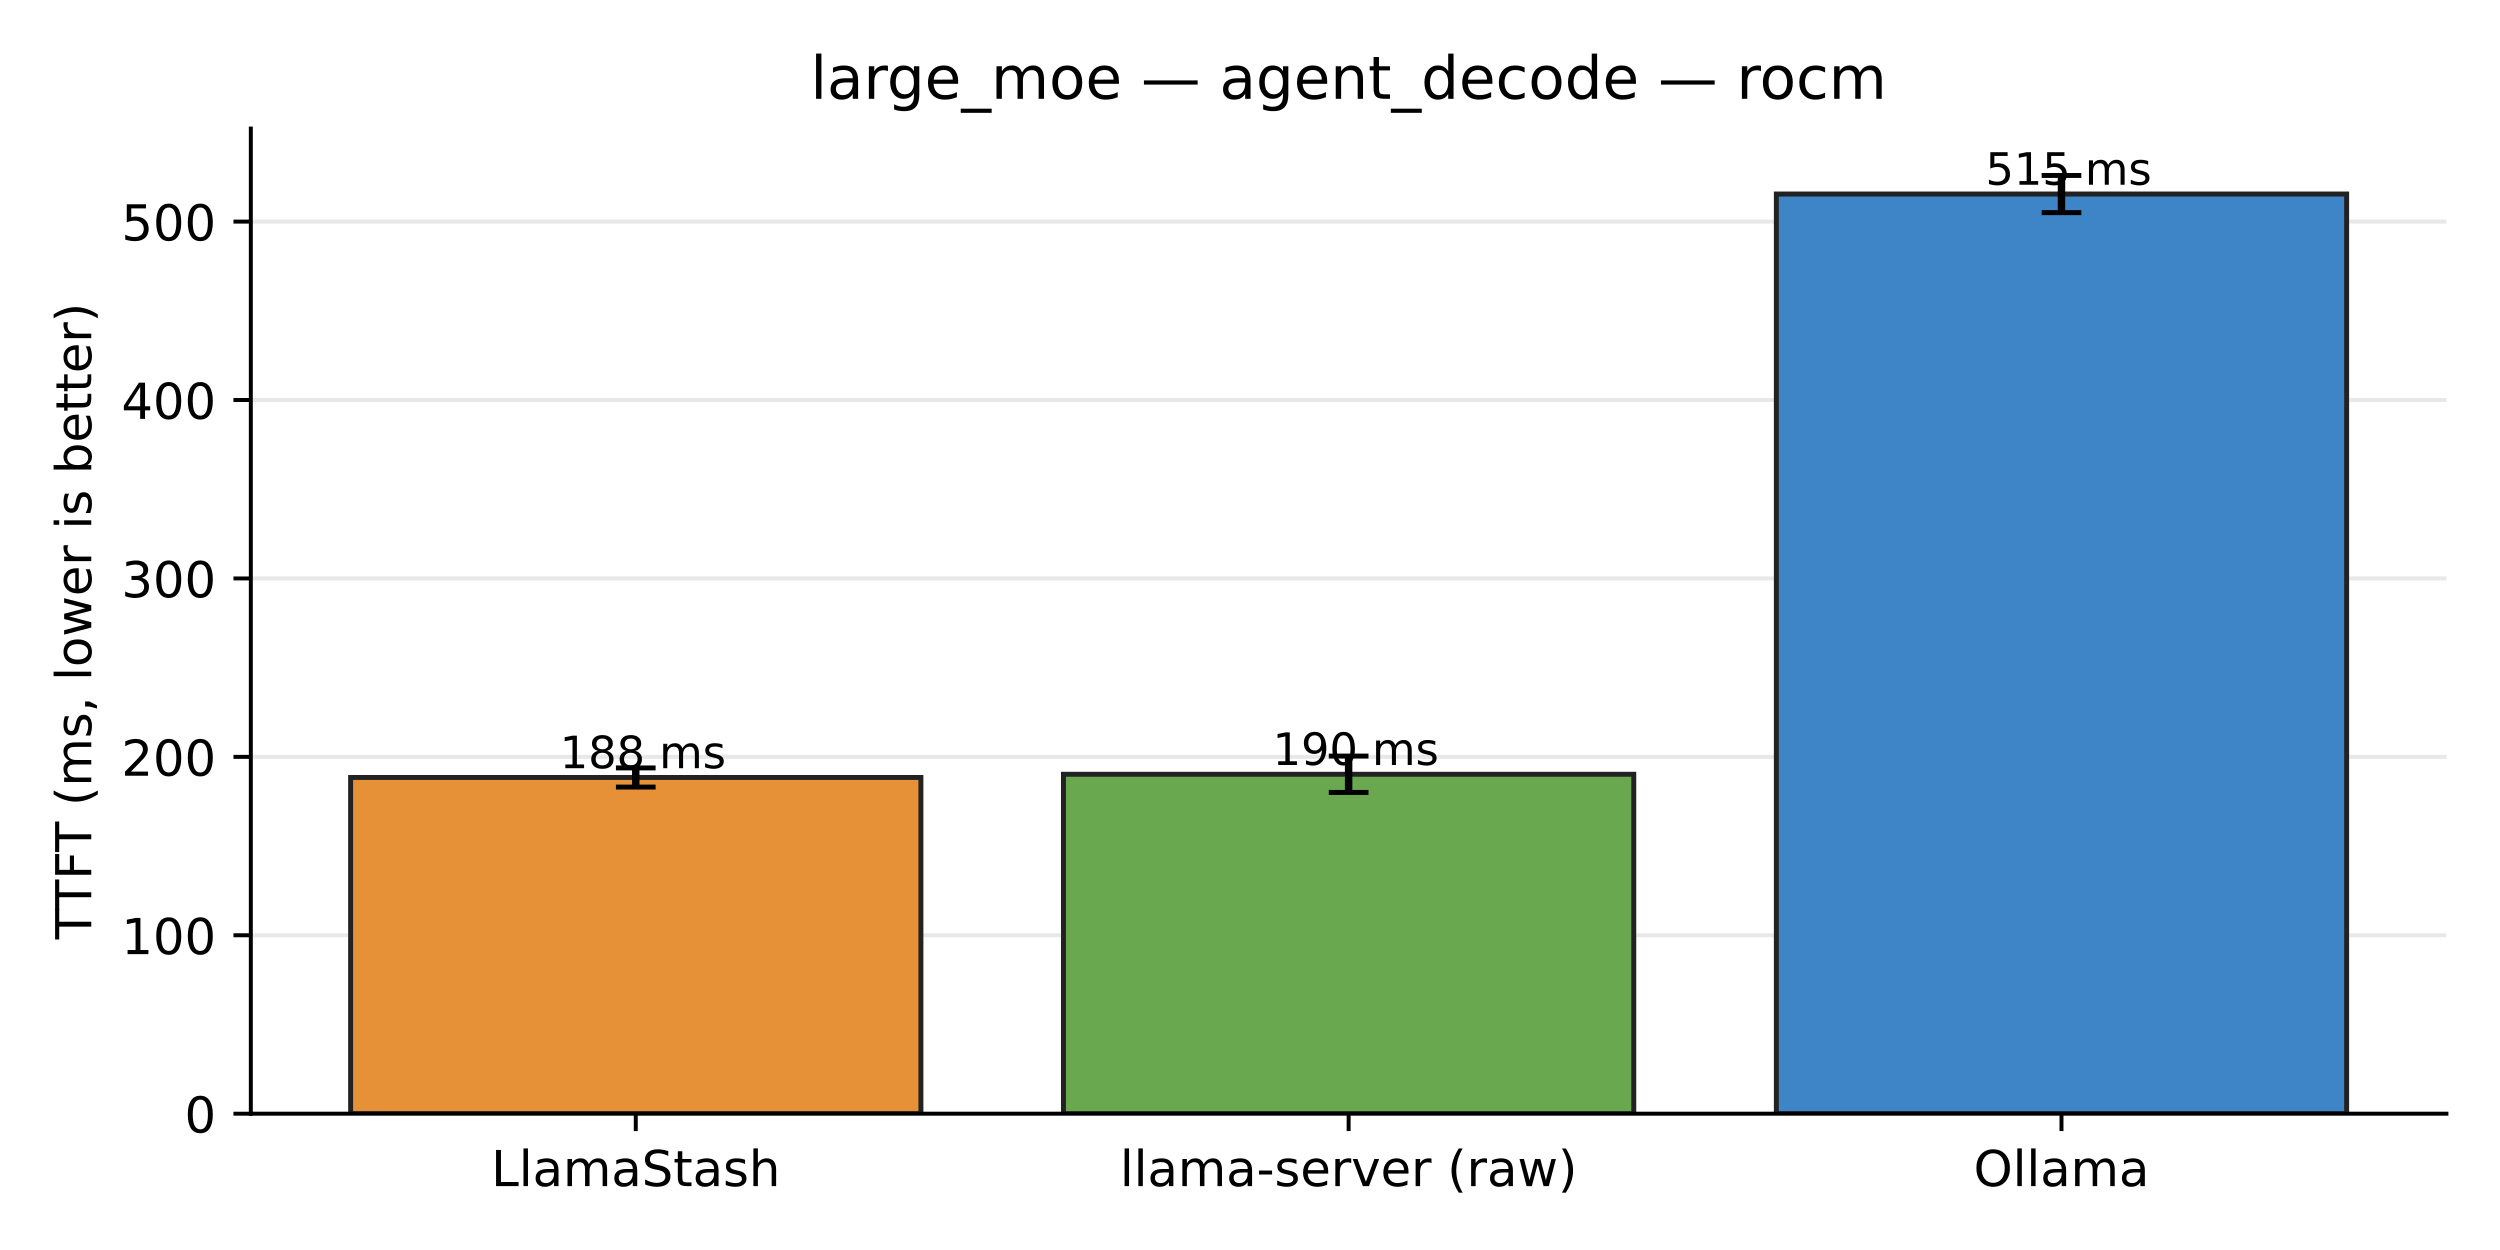
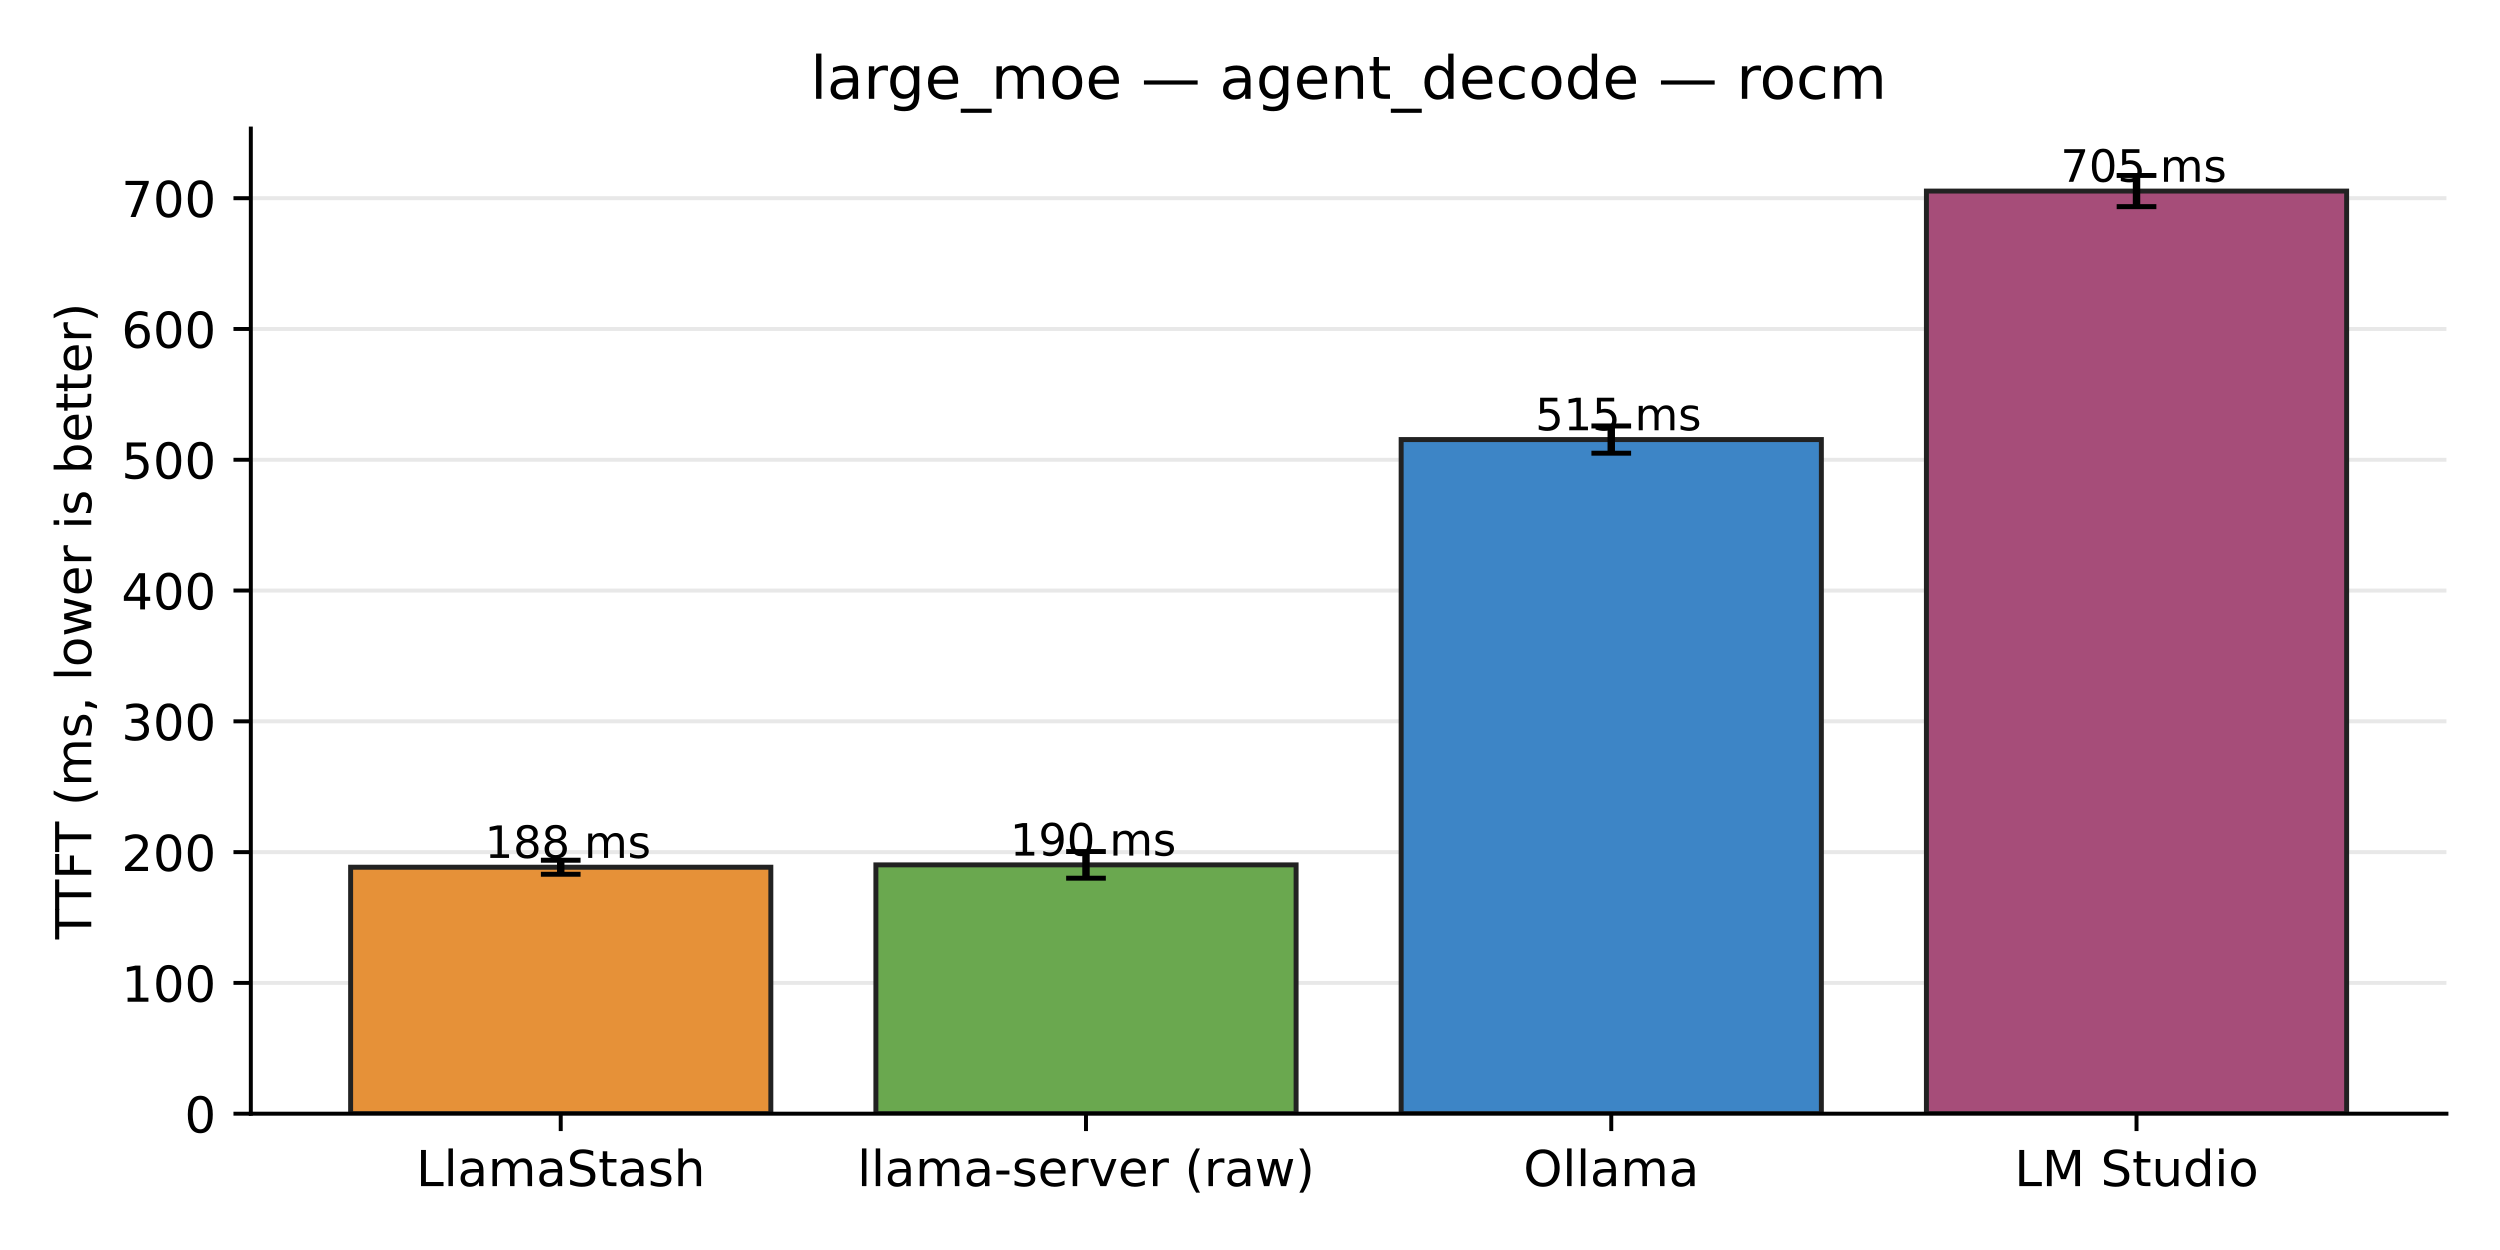
<svg xmlns="http://www.w3.org/2000/svg" xmlns:xlink="http://www.w3.org/1999/xlink" width="504pt" height="252pt" viewBox="0 0 504 252" version="1.1">
  <defs>
    <style type="text/css">*{stroke-linejoin: round; stroke-linecap: butt}</style>
  </defs>
  <g id="figure_1">
    <g id="patch_1">
      <path d="M 0 252  L 504 252  L 504 0  L 0 0  z " style="fill: #ffffff" />
    </g>
    <g id="axes_1">
      <g id="patch_2">
        <path d="M 50.566 224.522  L 493.2 224.522  L 493.2 25.918  L 50.566 25.918  z " style="fill: #ffffff" />
      </g>
      <g id="matplotlib.axis_1">
        <g id="xtick_1">
          <g id="line2d_1">
            <defs>
-               <path id="mee097cb147" d="M 0 0  L 0 3.5  " style="stroke: #000000; stroke-width: 0.8" />
+               <path id="m11daf7acbc" d="M 0 0  L 0 3.5  " style="stroke: #000000; stroke-width: 0.8" />
            </defs>
            <g>
-               <use xlink:href="#mee097cb147" x="128.17" y="224.522" style="stroke: #000000; stroke-width: 0.8" />
+               <use xlink:href="#m11daf7acbc" x="113.043" y="224.522" style="stroke: #000000; stroke-width: 0.8" />
            </g>
          </g>
          <g id="text_1">
-             <g transform="translate(99.02504 239.1203) scale(0.1 -0.1)">
+             <g transform="translate(83.89741 239.1203) scale(0.1 -0.1)">
              <defs>
                <path id="DejaVuSans-4c" d="M 628 4666  L 1259 4666  L 1259 531  L 3531 531  L 3531 0  L 628 0  L 628 4666  z " transform="scale(0.015625)" />
                <path id="DejaVuSans-6c" d="M 603 4863  L 1178 4863  L 1178 0  L 603 0  L 603 4863  z " transform="scale(0.015625)" />
                <path id="DejaVuSans-61" d="M 2194 1759  Q 1497 1759 1228 1600  Q 959 1441 959 1056  Q 959 750 1161 570  Q 1363 391 1709 391  Q 2188 391 2477 730  Q 2766 1069 2766 1631  L 2766 1759  L 2194 1759  z M 3341 1997  L 3341 0  L 2766 0  L 2766 531  Q 2569 213 2275 61  Q 1981 -91 1556 -91  Q 1019 -91 701 211  Q 384 513 384 1019  Q 384 1609 779 1909  Q 1175 2209 1959 2209  L 2766 2209  L 2766 2266  Q 2766 2663 2505 2880  Q 2244 3097 1772 3097  Q 1472 3097 1187 3025  Q 903 2953 641 2809  L 641 3341  Q 956 3463 1253 3523  Q 1550 3584 1831 3584  Q 2591 3584 2966 3190  Q 3341 2797 3341 1997  z " transform="scale(0.015625)" />
                <path id="DejaVuSans-6d" d="M 3328 2828  Q 3544 3216 3844 3400  Q 4144 3584 4550 3584  Q 5097 3584 5394 3201  Q 5691 2819 5691 2113  L 5691 0  L 5113 0  L 5113 2094  Q 5113 2597 4934 2840  Q 4756 3084 4391 3084  Q 3944 3084 3684 2787  Q 3425 2491 3425 1978  L 3425 0  L 2847 0  L 2847 2094  Q 2847 2600 2669 2842  Q 2491 3084 2119 3084  Q 1678 3084 1418 2786  Q 1159 2488 1159 1978  L 1159 0  L 581 0  L 581 3500  L 1159 3500  L 1159 2956  Q 1356 3278 1631 3431  Q 1906 3584 2284 3584  Q 2666 3584 2933 3390  Q 3200 3197 3328 2828  z " transform="scale(0.015625)" />
                <path id="DejaVuSans-53" d="M 3425 4513  L 3425 3897  Q 3066 4069 2747 4153  Q 2428 4238 2131 4238  Q 1616 4238 1336 4038  Q 1056 3838 1056 3469  Q 1056 3159 1242 3001  Q 1428 2844 1947 2747  L 2328 2669  Q 3034 2534 3370 2195  Q 3706 1856 3706 1288  Q 3706 609 3251 259  Q 2797 -91 1919 -91  Q 1588 -91 1214 -16  Q 841 59 441 206  L 441 856  Q 825 641 1194 531  Q 1563 422 1919 422  Q 2459 422 2753 634  Q 3047 847 3047 1241  Q 3047 1584 2836 1778  Q 2625 1972 2144 2069  L 1759 2144  Q 1053 2284 737 2584  Q 422 2884 422 3419  Q 422 4038 858 4394  Q 1294 4750 2059 4750  Q 2388 4750 2728 4690  Q 3069 4631 3425 4513  z " transform="scale(0.015625)" />
                <path id="DejaVuSans-74" d="M 1172 4494  L 1172 3500  L 2356 3500  L 2356 3053  L 1172 3053  L 1172 1153  Q 1172 725 1289 603  Q 1406 481 1766 481  L 2356 481  L 2356 0  L 1766 0  Q 1100 0 847 248  Q 594 497 594 1153  L 594 3053  L 172 3053  L 172 3500  L 594 3500  L 594 4494  L 1172 4494  z " transform="scale(0.015625)" />
                <path id="DejaVuSans-73" d="M 2834 3397  L 2834 2853  Q 2591 2978 2328 3040  Q 2066 3103 1784 3103  Q 1356 3103 1142 2972  Q 928 2841 928 2578  Q 928 2378 1081 2264  Q 1234 2150 1697 2047  L 1894 2003  Q 2506 1872 2764 1633  Q 3022 1394 3022 966  Q 3022 478 2636 193  Q 2250 -91 1575 -91  Q 1294 -91 989 -36  Q 684 19 347 128  L 347 722  Q 666 556 975 473  Q 1284 391 1588 391  Q 1994 391 2212 530  Q 2431 669 2431 922  Q 2431 1156 2273 1281  Q 2116 1406 1581 1522  L 1381 1569  Q 847 1681 609 1914  Q 372 2147 372 2553  Q 372 3047 722 3315  Q 1072 3584 1716 3584  Q 2034 3584 2315 3537  Q 2597 3491 2834 3397  z " transform="scale(0.015625)" />
                <path id="DejaVuSans-68" d="M 3513 2113  L 3513 0  L 2938 0  L 2938 2094  Q 2938 2591 2744 2837  Q 2550 3084 2163 3084  Q 1697 3084 1428 2787  Q 1159 2491 1159 1978  L 1159 0  L 581 0  L 581 4863  L 1159 4863  L 1159 2956  Q 1366 3272 1645 3428  Q 1925 3584 2291 3584  Q 2894 3584 3203 3211  Q 3513 2838 3513 2113  z " transform="scale(0.015625)" />
              </defs>
              <use xlink:href="#DejaVuSans-4c" />
              <use xlink:href="#DejaVuSans-6c" transform="translate(55.71289 0)" />
              <use xlink:href="#DejaVuSans-61" transform="translate(83.49609 0)" />
              <use xlink:href="#DejaVuSans-6d" transform="translate(144.7754 0)" />
              <use xlink:href="#DejaVuSans-61" transform="translate(242.1875 0)" />
              <use xlink:href="#DejaVuSans-53" transform="translate(303.4668 0)" />
              <use xlink:href="#DejaVuSans-74" transform="translate(366.9434 0)" />
              <use xlink:href="#DejaVuSans-61" transform="translate(406.1523 0)" />
              <use xlink:href="#DejaVuSans-73" transform="translate(467.4316 0)" />
              <use xlink:href="#DejaVuSans-68" transform="translate(519.5312 0)" />
            </g>
          </g>
        </g>
        <g id="xtick_2">
          <g id="line2d_2">
            <g>
-               <use xlink:href="#mee097cb147" x="271.883" y="224.522" style="stroke: #000000; stroke-width: 0.8" />
+               <use xlink:href="#m11daf7acbc" x="218.936" y="224.522" style="stroke: #000000; stroke-width: 0.8" />
            </g>
          </g>
          <g id="text_2">
-             <g transform="translate(225.775 239.1203) scale(0.1 -0.1)">
+             <g transform="translate(172.8283 239.1203) scale(0.1 -0.1)">
              <defs>
                <path id="DejaVuSans-2d" d="M 313 2009  L 1997 2009  L 1997 1497  L 313 1497  L 313 2009  z " transform="scale(0.015625)" />
                <path id="DejaVuSans-65" d="M 3597 1894  L 3597 1613  L 953 1613  Q 991 1019 1311 708  Q 1631 397 2203 397  Q 2534 397 2845 478  Q 3156 559 3463 722  L 3463 178  Q 3153 47 2828 -22  Q 2503 -91 2169 -91  Q 1331 -91 842 396  Q 353 884 353 1716  Q 353 2575 817 3079  Q 1281 3584 2069 3584  Q 2775 3584 3186 3129  Q 3597 2675 3597 1894  z M 3022 2063  Q 3016 2534 2758 2815  Q 2500 3097 2075 3097  Q 1594 3097 1305 2825  Q 1016 2553 972 2059  L 3022 2063  z " transform="scale(0.015625)" />
                <path id="DejaVuSans-72" d="M 2631 2963  Q 2534 3019 2420 3045  Q 2306 3072 2169 3072  Q 1681 3072 1420 2755  Q 1159 2438 1159 1844  L 1159 0  L 581 0  L 581 3500  L 1159 3500  L 1159 2956  Q 1341 3275 1631 3429  Q 1922 3584 2338 3584  Q 2397 3584 2469 3576  Q 2541 3569 2628 3553  L 2631 2963  z " transform="scale(0.015625)" />
                <path id="DejaVuSans-76" d="M 191 3500  L 800 3500  L 1894 563  L 2988 3500  L 3597 3500  L 2284 0  L 1503 0  L 191 3500  z " transform="scale(0.015625)" />
                <path id="DejaVuSans-20" transform="scale(0.015625)" />
                <path id="DejaVuSans-28" d="M 1984 4856  Q 1566 4138 1362 3434  Q 1159 2731 1159 2009  Q 1159 1288 1364 580  Q 1569 -128 1984 -844  L 1484 -844  Q 1016 -109 783 600  Q 550 1309 550 2009  Q 550 2706 781 3412  Q 1013 4119 1484 4856  L 1984 4856  z " transform="scale(0.015625)" />
                <path id="DejaVuSans-77" d="M 269 3500  L 844 3500  L 1563 769  L 2278 3500  L 2956 3500  L 3675 769  L 4391 3500  L 4966 3500  L 4050 0  L 3372 0  L 2619 2869  L 1863 0  L 1184 0  L 269 3500  z " transform="scale(0.015625)" />
                <path id="DejaVuSans-29" d="M 513 4856  L 1013 4856  Q 1481 4119 1714 3412  Q 1947 2706 1947 2009  Q 1947 1309 1714 600  Q 1481 -109 1013 -844  L 513 -844  Q 928 -128 1133 580  Q 1338 1288 1338 2009  Q 1338 2731 1133 3434  Q 928 4138 513 4856  z " transform="scale(0.015625)" />
              </defs>
              <use xlink:href="#DejaVuSans-6c" />
              <use xlink:href="#DejaVuSans-6c" transform="translate(27.7832 0)" />
              <use xlink:href="#DejaVuSans-61" transform="translate(55.56641 0)" />
              <use xlink:href="#DejaVuSans-6d" transform="translate(116.8457 0)" />
              <use xlink:href="#DejaVuSans-61" transform="translate(214.2578 0)" />
              <use xlink:href="#DejaVuSans-2d" transform="translate(275.5371 0)" />
              <use xlink:href="#DejaVuSans-73" transform="translate(311.6211 0)" />
              <use xlink:href="#DejaVuSans-65" transform="translate(363.7207 0)" />
              <use xlink:href="#DejaVuSans-72" transform="translate(425.2441 0)" />
              <use xlink:href="#DejaVuSans-76" transform="translate(466.3574 0)" />
              <use xlink:href="#DejaVuSans-65" transform="translate(525.5371 0)" />
              <use xlink:href="#DejaVuSans-72" transform="translate(587.0605 0)" />
              <use xlink:href="#DejaVuSans-20" transform="translate(628.1738 0)" />
              <use xlink:href="#DejaVuSans-28" transform="translate(659.9609 0)" />
              <use xlink:href="#DejaVuSans-72" transform="translate(698.9746 0)" />
              <use xlink:href="#DejaVuSans-61" transform="translate(740.0879 0)" />
              <use xlink:href="#DejaVuSans-77" transform="translate(801.3672 0)" />
              <use xlink:href="#DejaVuSans-29" transform="translate(883.1543 0)" />
            </g>
          </g>
        </g>
        <g id="xtick_3">
          <g id="line2d_3">
            <g>
-               <use xlink:href="#mee097cb147" x="415.595" y="224.522" style="stroke: #000000; stroke-width: 0.8" />
+               <use xlink:href="#m11daf7acbc" x="324.83" y="224.522" style="stroke: #000000; stroke-width: 0.8" />
            </g>
          </g>
          <g id="text_3">
-             <g transform="translate(397.8828 239.1203) scale(0.1 -0.1)">
+             <g transform="translate(307.117 239.1203) scale(0.1 -0.1)">
              <defs>
                <path id="DejaVuSans-4f" d="M 2522 4238  Q 1834 4238 1429 3725  Q 1025 3213 1025 2328  Q 1025 1447 1429 934  Q 1834 422 2522 422  Q 3209 422 3611 934  Q 4013 1447 4013 2328  Q 4013 3213 3611 3725  Q 3209 4238 2522 4238  z M 2522 4750  Q 3503 4750 4090 4092  Q 4678 3434 4678 2328  Q 4678 1225 4090 567  Q 3503 -91 2522 -91  Q 1538 -91 948 565  Q 359 1222 359 2328  Q 359 3434 948 4092  Q 1538 4750 2522 4750  z " transform="scale(0.015625)" />
              </defs>
              <use xlink:href="#DejaVuSans-4f" />
              <use xlink:href="#DejaVuSans-6c" transform="translate(78.71094 0)" />
              <use xlink:href="#DejaVuSans-6c" transform="translate(106.4941 0)" />
              <use xlink:href="#DejaVuSans-61" transform="translate(134.2773 0)" />
              <use xlink:href="#DejaVuSans-6d" transform="translate(195.5566 0)" />
              <use xlink:href="#DejaVuSans-61" transform="translate(292.9688 0)" />
            </g>
          </g>
        </g>
+         <g id="xtick_4">
+           <g id="line2d_4">
+             <g>
+               <use xlink:href="#m11daf7acbc" x="430.723" y="224.522" style="stroke: #000000; stroke-width: 0.8" />
+             </g>
+           </g>
+           <g id="text_4">
+             <g transform="translate(406.1081 239.1203) scale(0.1 -0.1)">
+               <defs>
+                 <path id="DejaVuSans-4d" d="M 628 4666  L 1569 4666  L 2759 1491  L 3956 4666  L 4897 4666  L 4897 0  L 4281 0  L 4281 4097  L 3078 897  L 2444 897  L 1241 4097  L 1241 0  L 628 0  L 628 4666  z " transform="scale(0.015625)" />
+                 <path id="DejaVuSans-75" d="M 544 1381  L 544 3500  L 1119 3500  L 1119 1403  Q 1119 906 1312 657  Q 1506 409 1894 409  Q 2359 409 2629 706  Q 2900 1003 2900 1516  L 2900 3500  L 3475 3500  L 3475 0  L 2900 0  L 2900 538  Q 2691 219 2414 64  Q 2138 -91 1772 -91  Q 1169 -91 856 284  Q 544 659 544 1381  z M 1991 3584  L 1991 3584  z " transform="scale(0.015625)" />
+                 <path id="DejaVuSans-64" d="M 2906 2969  L 2906 4863  L 3481 4863  L 3481 0  L 2906 0  L 2906 525  Q 2725 213 2448 61  Q 2172 -91 1784 -91  Q 1150 -91 751 415  Q 353 922 353 1747  Q 353 2572 751 3078  Q 1150 3584 1784 3584  Q 2172 3584 2448 3432  Q 2725 3281 2906 2969  z M 947 1747  Q 947 1113 1208 752  Q 1469 391 1925 391  Q 2381 391 2643 752  Q 2906 1113 2906 1747  Q 2906 2381 2643 2742  Q 2381 3103 1925 3103  Q 1469 3103 1208 2742  Q 947 2381 947 1747  z " transform="scale(0.015625)" />
+                 <path id="DejaVuSans-69" d="M 603 3500  L 1178 3500  L 1178 0  L 603 0  L 603 3500  z M 603 4863  L 1178 4863  L 1178 4134  L 603 4134  L 603 4863  z " transform="scale(0.015625)" />
+                 <path id="DejaVuSans-6f" d="M 1959 3097  Q 1497 3097 1228 2736  Q 959 2375 959 1747  Q 959 1119 1226 758  Q 1494 397 1959 397  Q 2419 397 2687 759  Q 2956 1122 2956 1747  Q 2956 2369 2687 2733  Q 2419 3097 1959 3097  z M 1959 3584  Q 2709 3584 3137 3096  Q 3566 2609 3566 1747  Q 3566 888 3137 398  Q 2709 -91 1959 -91  Q 1206 -91 779 398  Q 353 888 353 1747  Q 353 2609 779 3096  Q 1206 3584 1959 3584  z " transform="scale(0.015625)" />
+               </defs>
+               <use xlink:href="#DejaVuSans-4c" />
+               <use xlink:href="#DejaVuSans-4d" transform="translate(55.71289 0)" />
+               <use xlink:href="#DejaVuSans-20" transform="translate(141.9922 0)" />
+               <use xlink:href="#DejaVuSans-53" transform="translate(173.7793 0)" />
+               <use xlink:href="#DejaVuSans-74" transform="translate(237.2559 0)" />
+               <use xlink:href="#DejaVuSans-75" transform="translate(276.4648 0)" />
+               <use xlink:href="#DejaVuSans-64" transform="translate(339.8438 0)" />
+               <use xlink:href="#DejaVuSans-69" transform="translate(403.3203 0)" />
+               <use xlink:href="#DejaVuSans-6f" transform="translate(431.1035 0)" />
+             </g>
+           </g>
+         </g>
      </g>
      <g id="matplotlib.axis_2">
        <g id="ytick_1">
-           <g id="line2d_4">
-             <path d="M 50.566 224.522  L 493.2 224.522  " clip-path="url(#pe08815e772)" style="fill: none; stroke: #b0b0b0; stroke-opacity: 0.3; stroke-width: 0.8; stroke-linecap: square" />
-           </g>
          <g id="line2d_5">
+             <path d="M 50.566 224.522  L 493.2 224.522  " clip-path="url(#p1910b06240)" style="fill: none; stroke: #b0b0b0; stroke-opacity: 0.3; stroke-width: 0.8; stroke-linecap: square" />
+           </g>
+           <g id="line2d_6">
            <defs>
-               <path id="m9a924367df" d="M 0 0  L -3.5 0  " style="stroke: #000000; stroke-width: 0.8" />
+               <path id="m7312018220" d="M 0 0  L -3.5 0  " style="stroke: #000000; stroke-width: 0.8" />
            </defs>
            <g>
-               <use xlink:href="#m9a924367df" x="50.566" y="224.522" style="stroke: #000000; stroke-width: 0.8" />
-             </g>
-           </g>
-           <g id="text_4">
+               <use xlink:href="#m7312018220" x="50.566" y="224.522" style="stroke: #000000; stroke-width: 0.8" />
+             </g>
+           </g>
+           <g id="text_5">
            <g transform="translate(37.20312 228.3211) scale(0.1 -0.1)">
              <defs>
                <path id="DejaVuSans-30" d="M 2034 4250  Q 1547 4250 1301 3770  Q 1056 3291 1056 2328  Q 1056 1369 1301 889  Q 1547 409 2034 409  Q 2525 409 2770 889  Q 3016 1369 3016 2328  Q 3016 3291 2770 3770  Q 2525 4250 2034 4250  z M 2034 4750  Q 2819 4750 3233 4129  Q 3647 3509 3647 2328  Q 3647 1150 3233 529  Q 2819 -91 2034 -91  Q 1250 -91 836 529  Q 422 1150 422 2328  Q 422 3509 836 4129  Q 1250 4750 2034 4750  z " transform="scale(0.015625)" />
              </defs>
              <use xlink:href="#DejaVuSans-30" />
            </g>
          </g>
        </g>
        <g id="ytick_2">
-           <g id="line2d_6">
-             <path d="M 50.566 188.552  L 493.2 188.552  " clip-path="url(#pe08815e772)" style="fill: none; stroke: #b0b0b0; stroke-opacity: 0.3; stroke-width: 0.8; stroke-linecap: square" />
-           </g>
          <g id="line2d_7">
-             <g>
-               <use xlink:href="#m9a924367df" x="50.566" y="188.552" style="stroke: #000000; stroke-width: 0.8" />
-             </g>
-           </g>
-           <g id="text_5">
-             <g transform="translate(24.47812 192.3513) scale(0.1 -0.1)">
+             <path d="M 50.566 198.155  L 493.2 198.155  " clip-path="url(#p1910b06240)" style="fill: none; stroke: #b0b0b0; stroke-opacity: 0.3; stroke-width: 0.8; stroke-linecap: square" />
+           </g>
+           <g id="line2d_8">
+             <g>
+               <use xlink:href="#m7312018220" x="50.566" y="198.155" style="stroke: #000000; stroke-width: 0.8" />
+             </g>
+           </g>
+           <g id="text_6">
+             <g transform="translate(24.47812 201.9542) scale(0.1 -0.1)">
              <defs>
                <path id="DejaVuSans-31" d="M 794 531  L 1825 531  L 1825 4091  L 703 3866  L 703 4441  L 1819 4666  L 2450 4666  L 2450 531  L 3481 531  L 3481 0  L 794 0  L 794 531  z " transform="scale(0.015625)" />
              </defs>
              <use xlink:href="#DejaVuSans-31" />
              <use xlink:href="#DejaVuSans-30" transform="translate(63.62305 0)" />
              <use xlink:href="#DejaVuSans-30" transform="translate(127.2461 0)" />
            </g>
          </g>
        </g>
        <g id="ytick_3">
-           <g id="line2d_8">
-             <path d="M 50.566 152.582  L 493.2 152.582  " clip-path="url(#pe08815e772)" style="fill: none; stroke: #b0b0b0; stroke-opacity: 0.3; stroke-width: 0.8; stroke-linecap: square" />
-           </g>
          <g id="line2d_9">
-             <g>
-               <use xlink:href="#m9a924367df" x="50.566" y="152.582" style="stroke: #000000; stroke-width: 0.8" />
-             </g>
-           </g>
-           <g id="text_6">
-             <g transform="translate(24.47812 156.3815) scale(0.1 -0.1)">
+             <path d="M 50.566 171.788  L 493.2 171.788  " clip-path="url(#p1910b06240)" style="fill: none; stroke: #b0b0b0; stroke-opacity: 0.3; stroke-width: 0.8; stroke-linecap: square" />
+           </g>
+           <g id="line2d_10">
+             <g>
+               <use xlink:href="#m7312018220" x="50.566" y="171.788" style="stroke: #000000; stroke-width: 0.8" />
+             </g>
+           </g>
+           <g id="text_7">
+             <g transform="translate(24.47812 175.5874) scale(0.1 -0.1)">
              <defs>
                <path id="DejaVuSans-32" d="M 1228 531  L 3431 531  L 3431 0  L 469 0  L 469 531  Q 828 903 1448 1529  Q 2069 2156 2228 2338  Q 2531 2678 2651 2914  Q 2772 3150 2772 3378  Q 2772 3750 2511 3984  Q 2250 4219 1831 4219  Q 1534 4219 1204 4116  Q 875 4013 500 3803  L 500 4441  Q 881 4594 1212 4672  Q 1544 4750 1819 4750  Q 2544 4750 2975 4387  Q 3406 4025 3406 3419  Q 3406 3131 3298 2873  Q 3191 2616 2906 2266  Q 2828 2175 2409 1742  Q 1991 1309 1228 531  z " transform="scale(0.015625)" />
              </defs>
              <use xlink:href="#DejaVuSans-32" />
              <use xlink:href="#DejaVuSans-30" transform="translate(63.62305 0)" />
              <use xlink:href="#DejaVuSans-30" transform="translate(127.2461 0)" />
            </g>
          </g>
        </g>
        <g id="ytick_4">
-           <g id="line2d_10">
-             <path d="M 50.566 116.613  L 493.2 116.613  " clip-path="url(#pe08815e772)" style="fill: none; stroke: #b0b0b0; stroke-opacity: 0.3; stroke-width: 0.8; stroke-linecap: square" />
-           </g>
          <g id="line2d_11">
-             <g>
-               <use xlink:href="#m9a924367df" x="50.566" y="116.613" style="stroke: #000000; stroke-width: 0.8" />
-             </g>
-           </g>
-           <g id="text_7">
-             <g transform="translate(24.47812 120.4117) scale(0.1 -0.1)">
+             <path d="M 50.566 145.421  L 493.2 145.421  " clip-path="url(#p1910b06240)" style="fill: none; stroke: #b0b0b0; stroke-opacity: 0.3; stroke-width: 0.8; stroke-linecap: square" />
+           </g>
+           <g id="line2d_12">
+             <g>
+               <use xlink:href="#m7312018220" x="50.566" y="145.421" style="stroke: #000000; stroke-width: 0.8" />
+             </g>
+           </g>
+           <g id="text_8">
+             <g transform="translate(24.47812 149.2205) scale(0.1 -0.1)">
              <defs>
                <path id="DejaVuSans-33" d="M 2597 2516  Q 3050 2419 3304 2112  Q 3559 1806 3559 1356  Q 3559 666 3084 287  Q 2609 -91 1734 -91  Q 1441 -91 1130 -33  Q 819 25 488 141  L 488 750  Q 750 597 1062 519  Q 1375 441 1716 441  Q 2309 441 2620 675  Q 2931 909 2931 1356  Q 2931 1769 2642 2001  Q 2353 2234 1838 2234  L 1294 2234  L 1294 2753  L 1863 2753  Q 2328 2753 2575 2939  Q 2822 3125 2822 3475  Q 2822 3834 2567 4026  Q 2313 4219 1838 4219  Q 1578 4219 1281 4162  Q 984 4106 628 3988  L 628 4550  Q 988 4650 1302 4700  Q 1616 4750 1894 4750  Q 2613 4750 3031 4423  Q 3450 4097 3450 3541  Q 3450 3153 3228 2886  Q 3006 2619 2597 2516  z " transform="scale(0.015625)" />
              </defs>
              <use xlink:href="#DejaVuSans-33" />
              <use xlink:href="#DejaVuSans-30" transform="translate(63.62305 0)" />
              <use xlink:href="#DejaVuSans-30" transform="translate(127.2461 0)" />
            </g>
          </g>
        </g>
        <g id="ytick_5">
-           <g id="line2d_12">
-             <path d="M 50.566 80.643  L 493.2 80.643  " clip-path="url(#pe08815e772)" style="fill: none; stroke: #b0b0b0; stroke-opacity: 0.3; stroke-width: 0.8; stroke-linecap: square" />
-           </g>
          <g id="line2d_13">
-             <g>
-               <use xlink:href="#m9a924367df" x="50.566" y="80.643" style="stroke: #000000; stroke-width: 0.8" />
-             </g>
-           </g>
-           <g id="text_8">
-             <g transform="translate(24.47812 84.44193) scale(0.1 -0.1)">
+             <path d="M 50.566 119.054  L 493.2 119.054  " clip-path="url(#p1910b06240)" style="fill: none; stroke: #b0b0b0; stroke-opacity: 0.3; stroke-width: 0.8; stroke-linecap: square" />
+           </g>
+           <g id="line2d_14">
+             <g>
+               <use xlink:href="#m7312018220" x="50.566" y="119.054" style="stroke: #000000; stroke-width: 0.8" />
+             </g>
+           </g>
+           <g id="text_9">
+             <g transform="translate(24.47812 122.8537) scale(0.1 -0.1)">
              <defs>
                <path id="DejaVuSans-34" d="M 2419 4116  L 825 1625  L 2419 1625  L 2419 4116  z M 2253 4666  L 3047 4666  L 3047 1625  L 3713 1625  L 3713 1100  L 3047 1100  L 3047 0  L 2419 0  L 2419 1100  L 313 1100  L 313 1709  L 2253 4666  z " transform="scale(0.015625)" />
              </defs>
              <use xlink:href="#DejaVuSans-34" />
              <use xlink:href="#DejaVuSans-30" transform="translate(63.62305 0)" />
              <use xlink:href="#DejaVuSans-30" transform="translate(127.2461 0)" />
            </g>
          </g>
        </g>
        <g id="ytick_6">
-           <g id="line2d_14">
-             <path d="M 50.566 44.673  L 493.2 44.673  " clip-path="url(#pe08815e772)" style="fill: none; stroke: #b0b0b0; stroke-opacity: 0.3; stroke-width: 0.8; stroke-linecap: square" />
-           </g>
          <g id="line2d_15">
-             <g>
-               <use xlink:href="#m9a924367df" x="50.566" y="44.673" style="stroke: #000000; stroke-width: 0.8" />
-             </g>
-           </g>
-           <g id="text_9">
-             <g transform="translate(24.47812 48.47214) scale(0.1 -0.1)">
+             <path d="M 50.566 92.688  L 493.2 92.688  " clip-path="url(#p1910b06240)" style="fill: none; stroke: #b0b0b0; stroke-opacity: 0.3; stroke-width: 0.8; stroke-linecap: square" />
+           </g>
+           <g id="line2d_16">
+             <g>
+               <use xlink:href="#m7312018220" x="50.566" y="92.688" style="stroke: #000000; stroke-width: 0.8" />
+             </g>
+           </g>
+           <g id="text_10">
+             <g transform="translate(24.47812 96.48683) scale(0.1 -0.1)">
              <defs>
                <path id="DejaVuSans-35" d="M 691 4666  L 3169 4666  L 3169 4134  L 1269 4134  L 1269 2991  Q 1406 3038 1543 3061  Q 1681 3084 1819 3084  Q 2600 3084 3056 2656  Q 3513 2228 3513 1497  Q 3513 744 3044 326  Q 2575 -91 1722 -91  Q 1428 -91 1123 -41  Q 819 9 494 109  L 494 744  Q 775 591 1075 516  Q 1375 441 1709 441  Q 2250 441 2565 725  Q 2881 1009 2881 1497  Q 2881 1984 2565 2268  Q 2250 2553 1709 2553  Q 1456 2553 1204 2497  Q 953 2441 691 2322  L 691 4666  z " transform="scale(0.015625)" />
              </defs>
              <use xlink:href="#DejaVuSans-35" />
              <use xlink:href="#DejaVuSans-30" transform="translate(63.62305 0)" />
              <use xlink:href="#DejaVuSans-30" transform="translate(127.2461 0)" />
            </g>
          </g>
        </g>
-         <g id="text_10">
+         <g id="ytick_7">
+           <g id="line2d_17">
+             <path d="M 50.566 66.321  L 493.2 66.321  " clip-path="url(#p1910b06240)" style="fill: none; stroke: #b0b0b0; stroke-opacity: 0.3; stroke-width: 0.8; stroke-linecap: square" />
+           </g>
+           <g id="line2d_18">
+             <g>
+               <use xlink:href="#m7312018220" x="50.566" y="66.321" style="stroke: #000000; stroke-width: 0.8" />
+             </g>
+           </g>
+           <g id="text_11">
+             <g transform="translate(24.47812 70.11997) scale(0.1 -0.1)">
+               <defs>
+                 <path id="DejaVuSans-36" d="M 2113 2584  Q 1688 2584 1439 2293  Q 1191 2003 1191 1497  Q 1191 994 1439 701  Q 1688 409 2113 409  Q 2538 409 2786 701  Q 3034 994 3034 1497  Q 3034 2003 2786 2293  Q 2538 2584 2113 2584  z M 3366 4563  L 3366 3988  Q 3128 4100 2886 4159  Q 2644 4219 2406 4219  Q 1781 4219 1451 3797  Q 1122 3375 1075 2522  Q 1259 2794 1537 2939  Q 1816 3084 2150 3084  Q 2853 3084 3261 2657  Q 3669 2231 3669 1497  Q 3669 778 3244 343  Q 2819 -91 2113 -91  Q 1303 -91 875 529  Q 447 1150 447 2328  Q 447 3434 972 4092  Q 1497 4750 2381 4750  Q 2619 4750 2861 4703  Q 3103 4656 3366 4563  z " transform="scale(0.015625)" />
+               </defs>
+               <use xlink:href="#DejaVuSans-36" />
+               <use xlink:href="#DejaVuSans-30" transform="translate(63.62305 0)" />
+               <use xlink:href="#DejaVuSans-30" transform="translate(127.2461 0)" />
+             </g>
+           </g>
+         </g>
+         <g id="ytick_8">
+           <g id="line2d_19">
+             <path d="M 50.566 39.954  L 493.2 39.954  " clip-path="url(#p1910b06240)" style="fill: none; stroke: #b0b0b0; stroke-opacity: 0.3; stroke-width: 0.8; stroke-linecap: square" />
+           </g>
+           <g id="line2d_20">
+             <g>
+               <use xlink:href="#m7312018220" x="50.566" y="39.954" style="stroke: #000000; stroke-width: 0.8" />
+             </g>
+           </g>
+           <g id="text_12">
+             <g transform="translate(24.47812 43.75312) scale(0.1 -0.1)">
+               <defs>
+                 <path id="DejaVuSans-37" d="M 525 4666  L 3525 4666  L 3525 4397  L 1831 0  L 1172 0  L 2766 4134  L 525 4134  L 525 4666  z " transform="scale(0.015625)" />
+               </defs>
+               <use xlink:href="#DejaVuSans-37" />
+               <use xlink:href="#DejaVuSans-30" transform="translate(63.62305 0)" />
+               <use xlink:href="#DejaVuSans-30" transform="translate(127.2461 0)" />
+             </g>
+           </g>
+         </g>
+         <g id="text_13">
          <g transform="translate(18.39844 189.3708) rotate(-90) scale(0.1 -0.1)">
            <defs>
              <path id="DejaVuSans-54" d="M -19 4666  L 3928 4666  L 3928 4134  L 2272 4134  L 2272 0  L 1638 0  L 1638 4134  L -19 4134  L -19 4666  z " transform="scale(0.015625)" />
              <path id="DejaVuSans-46" d="M 628 4666  L 3309 4666  L 3309 4134  L 1259 4134  L 1259 2759  L 3109 2759  L 3109 2228  L 1259 2228  L 1259 0  L 628 0  L 628 4666  z " transform="scale(0.015625)" />
              <path id="DejaVuSans-2c" d="M 750 794  L 1409 794  L 1409 256  L 897 -744  L 494 -744  L 750 256  L 750 794  z " transform="scale(0.015625)" />
-               <path id="DejaVuSans-6f" d="M 1959 3097  Q 1497 3097 1228 2736  Q 959 2375 959 1747  Q 959 1119 1226 758  Q 1494 397 1959 397  Q 2419 397 2687 759  Q 2956 1122 2956 1747  Q 2956 2369 2687 2733  Q 2419 3097 1959 3097  z M 1959 3584  Q 2709 3584 3137 3096  Q 3566 2609 3566 1747  Q 3566 888 3137 398  Q 2709 -91 1959 -91  Q 1206 -91 779 398  Q 353 888 353 1747  Q 353 2609 779 3096  Q 1206 3584 1959 3584  z " transform="scale(0.015625)" />
-               <path id="DejaVuSans-69" d="M 603 3500  L 1178 3500  L 1178 0  L 603 0  L 603 3500  z M 603 4863  L 1178 4863  L 1178 4134  L 603 4134  L 603 4863  z " transform="scale(0.015625)" />
              <path id="DejaVuSans-62" d="M 3116 1747  Q 3116 2381 2855 2742  Q 2594 3103 2138 3103  Q 1681 3103 1420 2742  Q 1159 2381 1159 1747  Q 1159 1113 1420 752  Q 1681 391 2138 391  Q 2594 391 2855 752  Q 3116 1113 3116 1747  z M 1159 2969  Q 1341 3281 1617 3432  Q 1894 3584 2278 3584  Q 2916 3584 3314 3078  Q 3713 2572 3713 1747  Q 3713 922 3314 415  Q 2916 -91 2278 -91  Q 1894 -91 1617 61  Q 1341 213 1159 525  L 1159 0  L 581 0  L 581 4863  L 1159 4863  L 1159 2969  z " transform="scale(0.015625)" />
            </defs>
            <use xlink:href="#DejaVuSans-54" />
            <use xlink:href="#DejaVuSans-54" transform="translate(59.33398 0)" />
            <use xlink:href="#DejaVuSans-46" transform="translate(120.418 0)" />
            <use xlink:href="#DejaVuSans-54" transform="translate(176.1875 0)" />
            <use xlink:href="#DejaVuSans-20" transform="translate(237.2715 0)" />
            <use xlink:href="#DejaVuSans-28" transform="translate(269.0586 0)" />
            <use xlink:href="#DejaVuSans-6d" transform="translate(308.0723 0)" />
            <use xlink:href="#DejaVuSans-73" transform="translate(405.4844 0)" />
            <use xlink:href="#DejaVuSans-2c" transform="translate(457.584 0)" />
            <use xlink:href="#DejaVuSans-20" transform="translate(489.3711 0)" />
            <use xlink:href="#DejaVuSans-6c" transform="translate(521.1582 0)" />
            <use xlink:href="#DejaVuSans-6f" transform="translate(548.9414 0)" />
            <use xlink:href="#DejaVuSans-77" transform="translate(610.123 0)" />
            <use xlink:href="#DejaVuSans-65" transform="translate(691.9102 0)" />
            <use xlink:href="#DejaVuSans-72" transform="translate(753.4336 0)" />
            <use xlink:href="#DejaVuSans-20" transform="translate(794.5469 0)" />
            <use xlink:href="#DejaVuSans-69" transform="translate(826.334 0)" />
            <use xlink:href="#DejaVuSans-73" transform="translate(854.1172 0)" />
            <use xlink:href="#DejaVuSans-20" transform="translate(906.2168 0)" />
            <use xlink:href="#DejaVuSans-62" transform="translate(938.0039 0)" />
            <use xlink:href="#DejaVuSans-65" transform="translate(1001.48 0)" />
            <use xlink:href="#DejaVuSans-74" transform="translate(1063.004 0)" />
            <use xlink:href="#DejaVuSans-74" transform="translate(1102.213 0)" />
            <use xlink:href="#DejaVuSans-65" transform="translate(1141.422 0)" />
            <use xlink:href="#DejaVuSans-72" transform="translate(1202.945 0)" />
            <use xlink:href="#DejaVuSans-29" transform="translate(1244.059 0)" />
          </g>
        </g>
      </g>
      <g id="patch_3">
-         <path d="M 70.685 224.522  L 185.655 224.522  L 185.655 156.741  L 70.685 156.741  z " clip-path="url(#pe08815e772)" style="fill: #e69138; stroke: #222222; stroke-linejoin: miter" />
+         <path d="M 70.685 224.522  L 155.4 224.522  L 155.4 174.837  L 70.685 174.837  z " clip-path="url(#p1910b06240)" style="fill: #e69138; stroke: #222222; stroke-linejoin: miter" />
      </g>
      <g id="patch_4">
-         <path d="M 214.398 224.522  L 329.368 224.522  L 329.368 156.089  L 214.398 156.089  z " clip-path="url(#pe08815e772)" style="fill: #6aa84f; stroke: #222222; stroke-linejoin: miter" />
+         <path d="M 176.579 224.522  L 261.293 224.522  L 261.293 174.359  L 176.579 174.359  z " clip-path="url(#p1910b06240)" style="fill: #6aa84f; stroke: #222222; stroke-linejoin: miter" />
      </g>
      <g id="patch_5">
-         <path d="M 358.11 224.522  L 473.08 224.522  L 473.08 39.12  L 358.11 39.12  z " clip-path="url(#pe08815e772)" style="fill: #3d85c6; stroke: #222222; stroke-linejoin: miter" />
+         <path d="M 282.472 224.522  L 367.187 224.522  L 367.187 88.617  L 282.472 88.617  z " clip-path="url(#p1910b06240)" style="fill: #3d85c6; stroke: #222222; stroke-linejoin: miter" />
+       </g>
+       <g id="patch_6">
+         <path d="M 388.366 224.522  L 473.08 224.522  L 473.08 38.516  L 388.366 38.516  z " clip-path="url(#p1910b06240)" style="fill: #a64d79; stroke: #222222; stroke-linejoin: miter" />
      </g>
      <g id="LineCollection_1">
-         <path d="M 128.17 158.67  L 128.17 154.812  " clip-path="url(#pe08815e772)" style="fill: none; stroke: #000000; stroke-width: 1.5" />
-         <path d="M 271.883 159.753  L 271.883 152.426  " clip-path="url(#pe08815e772)" style="fill: none; stroke: #000000; stroke-width: 1.5" />
-         <path d="M 415.595 42.865  L 415.595 35.375  " clip-path="url(#pe08815e772)" style="fill: none; stroke: #000000; stroke-width: 1.5" />
-       </g>
-       <g id="line2d_16">
+         <path d="M 113.043 176.25  L 113.043 173.423  " clip-path="url(#p1910b06240)" style="fill: none; stroke: #000000; stroke-width: 1.5" />
+         <path d="M 218.936 177.044  L 218.936 171.673  " clip-path="url(#p1910b06240)" style="fill: none; stroke: #000000; stroke-width: 1.5" />
+         <path d="M 324.83 91.363  L 324.83 85.872  " clip-path="url(#p1910b06240)" style="fill: none; stroke: #000000; stroke-width: 1.5" />
+         <path d="M 430.723 41.657  L 430.723 35.375  " clip-path="url(#p1910b06240)" style="fill: none; stroke: #000000; stroke-width: 1.5" />
+       </g>
+       <g id="line2d_21">
        <defs>
-           <path id="m4f4309e1d2" d="M 4 0  L -4 -0  " style="stroke: #000000" />
+           <path id="m719c61eb42" d="M 4 0  L -4 -0  " style="stroke: #000000" />
        </defs>
-         <g clip-path="url(#pe08815e772)">
-           <use xlink:href="#m4f4309e1d2" x="128.17" y="158.67" style="fill: #1f77b4; stroke: #000000" />
-           <use xlink:href="#m4f4309e1d2" x="271.883" y="159.753" style="fill: #1f77b4; stroke: #000000" />
-           <use xlink:href="#m4f4309e1d2" x="415.595" y="42.865" style="fill: #1f77b4; stroke: #000000" />
-         </g>
-       </g>
-       <g id="line2d_17">
-         <g clip-path="url(#pe08815e772)">
-           <use xlink:href="#m4f4309e1d2" x="128.17" y="154.812" style="fill: #1f77b4; stroke: #000000" />
-           <use xlink:href="#m4f4309e1d2" x="271.883" y="152.426" style="fill: #1f77b4; stroke: #000000" />
-           <use xlink:href="#m4f4309e1d2" x="415.595" y="35.375" style="fill: #1f77b4; stroke: #000000" />
-         </g>
-       </g>
-       <g id="patch_6">
+         <g clip-path="url(#p1910b06240)">
+           <use xlink:href="#m719c61eb42" x="113.043" y="176.25" style="fill: #1f77b4; stroke: #000000" />
+           <use xlink:href="#m719c61eb42" x="218.936" y="177.044" style="fill: #1f77b4; stroke: #000000" />
+           <use xlink:href="#m719c61eb42" x="324.83" y="91.363" style="fill: #1f77b4; stroke: #000000" />
+           <use xlink:href="#m719c61eb42" x="430.723" y="41.657" style="fill: #1f77b4; stroke: #000000" />
+         </g>
+       </g>
+       <g id="line2d_22">
+         <g clip-path="url(#p1910b06240)">
+           <use xlink:href="#m719c61eb42" x="113.043" y="173.423" style="fill: #1f77b4; stroke: #000000" />
+           <use xlink:href="#m719c61eb42" x="218.936" y="171.673" style="fill: #1f77b4; stroke: #000000" />
+           <use xlink:href="#m719c61eb42" x="324.83" y="85.872" style="fill: #1f77b4; stroke: #000000" />
+           <use xlink:href="#m719c61eb42" x="430.723" y="35.375" style="fill: #1f77b4; stroke: #000000" />
+         </g>
+       </g>
+       <g id="patch_7">
        <path d="M 50.566 224.522  L 50.566 25.918  " style="fill: none; stroke: #000000; stroke-width: 0.8; stroke-linejoin: miter; stroke-linecap: square" />
      </g>
-       <g id="patch_7">
+       <g id="patch_8">
        <path d="M 50.566 224.522  L 493.2 224.522  " style="fill: none; stroke: #000000; stroke-width: 0.8; stroke-linejoin: miter; stroke-linecap: square" />
      </g>
-       <g id="text_11">
-         <g transform="translate(109.9932 154.8693) scale(0.09 -0.09)">
+       <g id="text_14">
+         <g transform="translate(94.86554 172.9649) scale(0.09 -0.09)">
          <defs>
            <path id="DejaVuSans-38" d="M 2034 2216  Q 1584 2216 1326 1975  Q 1069 1734 1069 1313  Q 1069 891 1326 650  Q 1584 409 2034 409  Q 2484 409 2743 651  Q 3003 894 3003 1313  Q 3003 1734 2745 1975  Q 2488 2216 2034 2216  z M 1403 2484  Q 997 2584 770 2862  Q 544 3141 544 3541  Q 544 4100 942 4425  Q 1341 4750 2034 4750  Q 2731 4750 3128 4425  Q 3525 4100 3525 3541  Q 3525 3141 3298 2862  Q 3072 2584 2669 2484  Q 3125 2378 3379 2068  Q 3634 1759 3634 1313  Q 3634 634 3220 271  Q 2806 -91 2034 -91  Q 1263 -91 848 271  Q 434 634 434 1313  Q 434 1759 690 2068  Q 947 2378 1403 2484  z M 1172 3481  Q 1172 3119 1398 2916  Q 1625 2713 2034 2713  Q 2441 2713 2670 2916  Q 2900 3119 2900 3481  Q 2900 3844 2670 4047  Q 2441 4250 2034 4250  Q 1625 4250 1398 4047  Q 1172 3844 1172 3481  z " transform="scale(0.015625)" />
          </defs>
          <use xlink:href="#DejaVuSans-20" />
          <use xlink:href="#DejaVuSans-31" transform="translate(31.78711 0)" />
          <use xlink:href="#DejaVuSans-38" transform="translate(95.41016 0)" />
          <use xlink:href="#DejaVuSans-38" transform="translate(159.0332 0)" />
          <use xlink:href="#DejaVuSans-20" transform="translate(222.6562 0)" />
          <use xlink:href="#DejaVuSans-6d" transform="translate(254.4434 0)" />
          <use xlink:href="#DejaVuSans-73" transform="translate(351.8555 0)" />
        </g>
      </g>
-       <g id="text_12">
-         <g transform="translate(253.7056 154.2175) scale(0.09 -0.09)">
+       <g id="text_15">
+         <g transform="translate(200.7589 172.4871) scale(0.09 -0.09)">
          <defs>
            <path id="DejaVuSans-39" d="M 703 97  L 703 672  Q 941 559 1184 500  Q 1428 441 1663 441  Q 2288 441 2617 861  Q 2947 1281 2994 2138  Q 2813 1869 2534 1725  Q 2256 1581 1919 1581  Q 1219 1581 811 2004  Q 403 2428 403 3163  Q 403 3881 828 4315  Q 1253 4750 1959 4750  Q 2769 4750 3195 4129  Q 3622 3509 3622 2328  Q 3622 1225 3098 567  Q 2575 -91 1691 -91  Q 1453 -91 1209 -44  Q 966 3 703 97  z M 1959 2075  Q 2384 2075 2632 2365  Q 2881 2656 2881 3163  Q 2881 3666 2632 3958  Q 2384 4250 1959 4250  Q 1534 4250 1286 3958  Q 1038 3666 1038 3163  Q 1038 2656 1286 2365  Q 1534 2075 1959 2075  z " transform="scale(0.015625)" />
          </defs>
          <use xlink:href="#DejaVuSans-20" />
          <use xlink:href="#DejaVuSans-31" transform="translate(31.78711 0)" />
          <use xlink:href="#DejaVuSans-39" transform="translate(95.41016 0)" />
          <use xlink:href="#DejaVuSans-30" transform="translate(159.0332 0)" />
          <use xlink:href="#DejaVuSans-20" transform="translate(222.6562 0)" />
          <use xlink:href="#DejaVuSans-6d" transform="translate(254.4434 0)" />
          <use xlink:href="#DejaVuSans-73" transform="translate(351.8555 0)" />
        </g>
      </g>
-       <g id="text_13">
-         <g transform="translate(397.4181 37.24869) scale(0.09 -0.09)">
+       <g id="text_16">
+         <g transform="translate(306.6523 86.74574) scale(0.09 -0.09)">
          <use xlink:href="#DejaVuSans-20" />
          <use xlink:href="#DejaVuSans-35" transform="translate(31.78711 0)" />
          <use xlink:href="#DejaVuSans-31" transform="translate(95.41016 0)" />
          <use xlink:href="#DejaVuSans-35" transform="translate(159.0332 0)" />
          <use xlink:href="#DejaVuSans-20" transform="translate(222.6562 0)" />
          <use xlink:href="#DejaVuSans-6d" transform="translate(254.4434 0)" />
          <use xlink:href="#DejaVuSans-73" transform="translate(351.8555 0)" />
        </g>
      </g>
-       <g id="text_14">
+       <g id="text_17">
+         <g transform="translate(412.5457 36.64437) scale(0.09 -0.09)">
+           <use xlink:href="#DejaVuSans-20" />
+           <use xlink:href="#DejaVuSans-37" transform="translate(31.78711 0)" />
+           <use xlink:href="#DejaVuSans-30" transform="translate(95.41016 0)" />
+           <use xlink:href="#DejaVuSans-35" transform="translate(159.0332 0)" />
+           <use xlink:href="#DejaVuSans-20" transform="translate(222.6562 0)" />
+           <use xlink:href="#DejaVuSans-6d" transform="translate(254.4434 0)" />
+           <use xlink:href="#DejaVuSans-73" transform="translate(351.8555 0)" />
+         </g>
+       </g>
+       <g id="text_18">
        <g transform="translate(163.3906 19.91812) scale(0.12 -0.12)">
          <defs>
            <path id="DejaVuSans-67" d="M 2906 1791  Q 2906 2416 2648 2759  Q 2391 3103 1925 3103  Q 1463 3103 1205 2759  Q 947 2416 947 1791  Q 947 1169 1205 825  Q 1463 481 1925 481  Q 2391 481 2648 825  Q 2906 1169 2906 1791  z M 3481 434  Q 3481 -459 3084 -895  Q 2688 -1331 1869 -1331  Q 1566 -1331 1297 -1286  Q 1028 -1241 775 -1147  L 775 -588  Q 1028 -725 1275 -790  Q 1522 -856 1778 -856  Q 2344 -856 2625 -561  Q 2906 -266 2906 331  L 2906 616  Q 2728 306 2450 153  Q 2172 0 1784 0  Q 1141 0 747 490  Q 353 981 353 1791  Q 353 2603 747 3093  Q 1141 3584 1784 3584  Q 2172 3584 2450 3431  Q 2728 3278 2906 2969  L 2906 3500  L 3481 3500  L 3481 434  z " transform="scale(0.015625)" />
            <path id="DejaVuSans-5f" d="M 3263 -1063  L 3263 -1509  L -63 -1509  L -63 -1063  L 3263 -1063  z " transform="scale(0.015625)" />
            <path id="DejaVuSans-2014" d="M 313 1978  L 6088 1978  L 6088 1528  L 313 1528  L 313 1978  z " transform="scale(0.015625)" />
            <path id="DejaVuSans-6e" d="M 3513 2113  L 3513 0  L 2938 0  L 2938 2094  Q 2938 2591 2744 2837  Q 2550 3084 2163 3084  Q 1697 3084 1428 2787  Q 1159 2491 1159 1978  L 1159 0  L 581 0  L 581 3500  L 1159 3500  L 1159 2956  Q 1366 3272 1645 3428  Q 1925 3584 2291 3584  Q 2894 3584 3203 3211  Q 3513 2838 3513 2113  z " transform="scale(0.015625)" />
-             <path id="DejaVuSans-64" d="M 2906 2969  L 2906 4863  L 3481 4863  L 3481 0  L 2906 0  L 2906 525  Q 2725 213 2448 61  Q 2172 -91 1784 -91  Q 1150 -91 751 415  Q 353 922 353 1747  Q 353 2572 751 3078  Q 1150 3584 1784 3584  Q 2172 3584 2448 3432  Q 2725 3281 2906 2969  z M 947 1747  Q 947 1113 1208 752  Q 1469 391 1925 391  Q 2381 391 2643 752  Q 2906 1113 2906 1747  Q 2906 2381 2643 2742  Q 2381 3103 1925 3103  Q 1469 3103 1208 2742  Q 947 2381 947 1747  z " transform="scale(0.015625)" />
            <path id="DejaVuSans-63" d="M 3122 3366  L 3122 2828  Q 2878 2963 2633 3030  Q 2388 3097 2138 3097  Q 1578 3097 1268 2742  Q 959 2388 959 1747  Q 959 1106 1268 751  Q 1578 397 2138 397  Q 2388 397 2633 464  Q 2878 531 3122 666  L 3122 134  Q 2881 22 2623 -34  Q 2366 -91 2075 -91  Q 1284 -91 818 406  Q 353 903 353 1747  Q 353 2603 823 3093  Q 1294 3584 2113 3584  Q 2378 3584 2631 3529  Q 2884 3475 3122 3366  z " transform="scale(0.015625)" />
          </defs>
          <use xlink:href="#DejaVuSans-6c" />
          <use xlink:href="#DejaVuSans-61" transform="translate(27.7832 0)" />
          <use xlink:href="#DejaVuSans-72" transform="translate(89.0625 0)" />
          <use xlink:href="#DejaVuSans-67" transform="translate(128.4258 0)" />
          <use xlink:href="#DejaVuSans-65" transform="translate(191.9023 0)" />
          <use xlink:href="#DejaVuSans-5f" transform="translate(253.4258 0)" />
          <use xlink:href="#DejaVuSans-6d" transform="translate(303.4258 0)" />
          <use xlink:href="#DejaVuSans-6f" transform="translate(400.8379 0)" />
          <use xlink:href="#DejaVuSans-65" transform="translate(462.0195 0)" />
          <use xlink:href="#DejaVuSans-20" transform="translate(523.543 0)" />
          <use xlink:href="#DejaVuSans-2014" transform="translate(555.3301 0)" />
          <use xlink:href="#DejaVuSans-20" transform="translate(655.3301 0)" />
          <use xlink:href="#DejaVuSans-61" transform="translate(687.1172 0)" />
          <use xlink:href="#DejaVuSans-67" transform="translate(748.3965 0)" />
          <use xlink:href="#DejaVuSans-65" transform="translate(811.873 0)" />
          <use xlink:href="#DejaVuSans-6e" transform="translate(873.3965 0)" />
          <use xlink:href="#DejaVuSans-74" transform="translate(936.7754 0)" />
          <use xlink:href="#DejaVuSans-5f" transform="translate(975.9844 0)" />
          <use xlink:href="#DejaVuSans-64" transform="translate(1025.984 0)" />
          <use xlink:href="#DejaVuSans-65" transform="translate(1089.461 0)" />
          <use xlink:href="#DejaVuSans-63" transform="translate(1150.984 0)" />
          <use xlink:href="#DejaVuSans-6f" transform="translate(1205.965 0)" />
          <use xlink:href="#DejaVuSans-64" transform="translate(1267.146 0)" />
          <use xlink:href="#DejaVuSans-65" transform="translate(1330.623 0)" />
          <use xlink:href="#DejaVuSans-20" transform="translate(1392.146 0)" />
          <use xlink:href="#DejaVuSans-2014" transform="translate(1423.934 0)" />
          <use xlink:href="#DejaVuSans-20" transform="translate(1523.934 0)" />
          <use xlink:href="#DejaVuSans-72" transform="translate(1555.721 0)" />
          <use xlink:href="#DejaVuSans-6f" transform="translate(1594.584 0)" />
          <use xlink:href="#DejaVuSans-63" transform="translate(1655.766 0)" />
          <use xlink:href="#DejaVuSans-6d" transform="translate(1710.746 0)" />
        </g>
      </g>
    </g>
  </g>
  <defs>
-     <clipPath id="pe08815e772">
+     <clipPath id="p1910b06240">
      <rect x="50.566" y="25.918" width="442.634" height="198.604" />
    </clipPath>
  </defs>
</svg>
